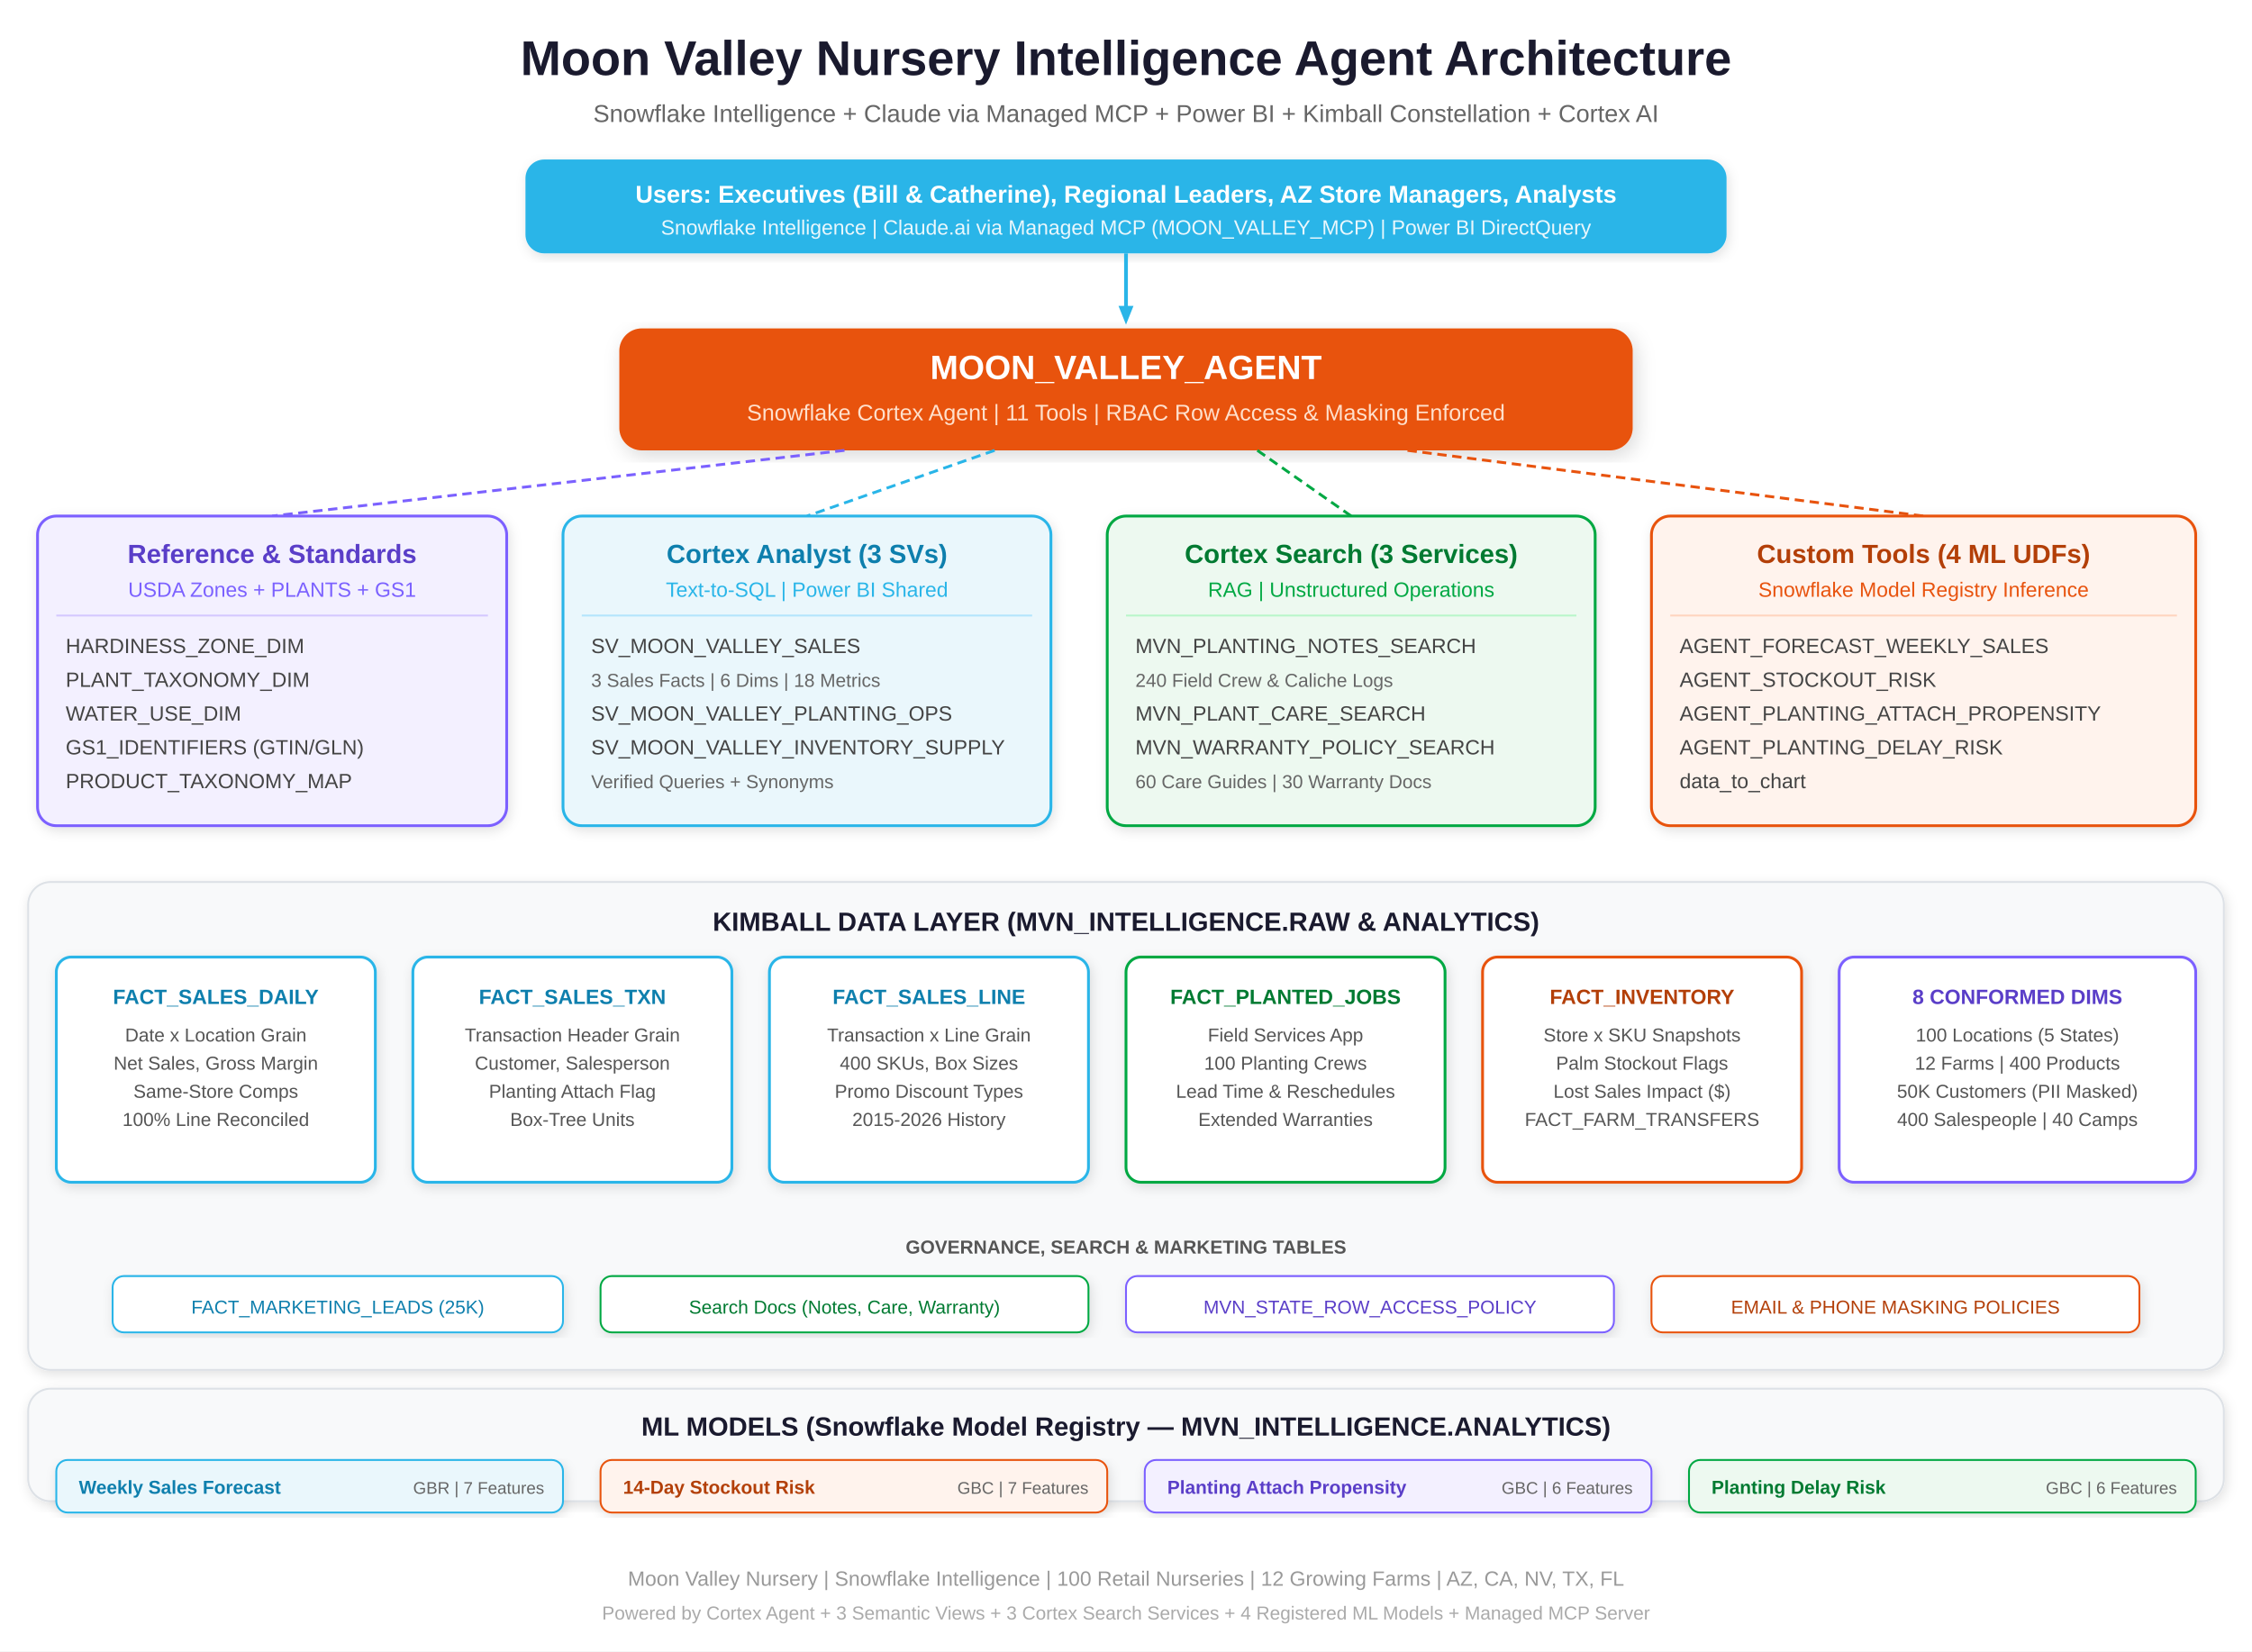
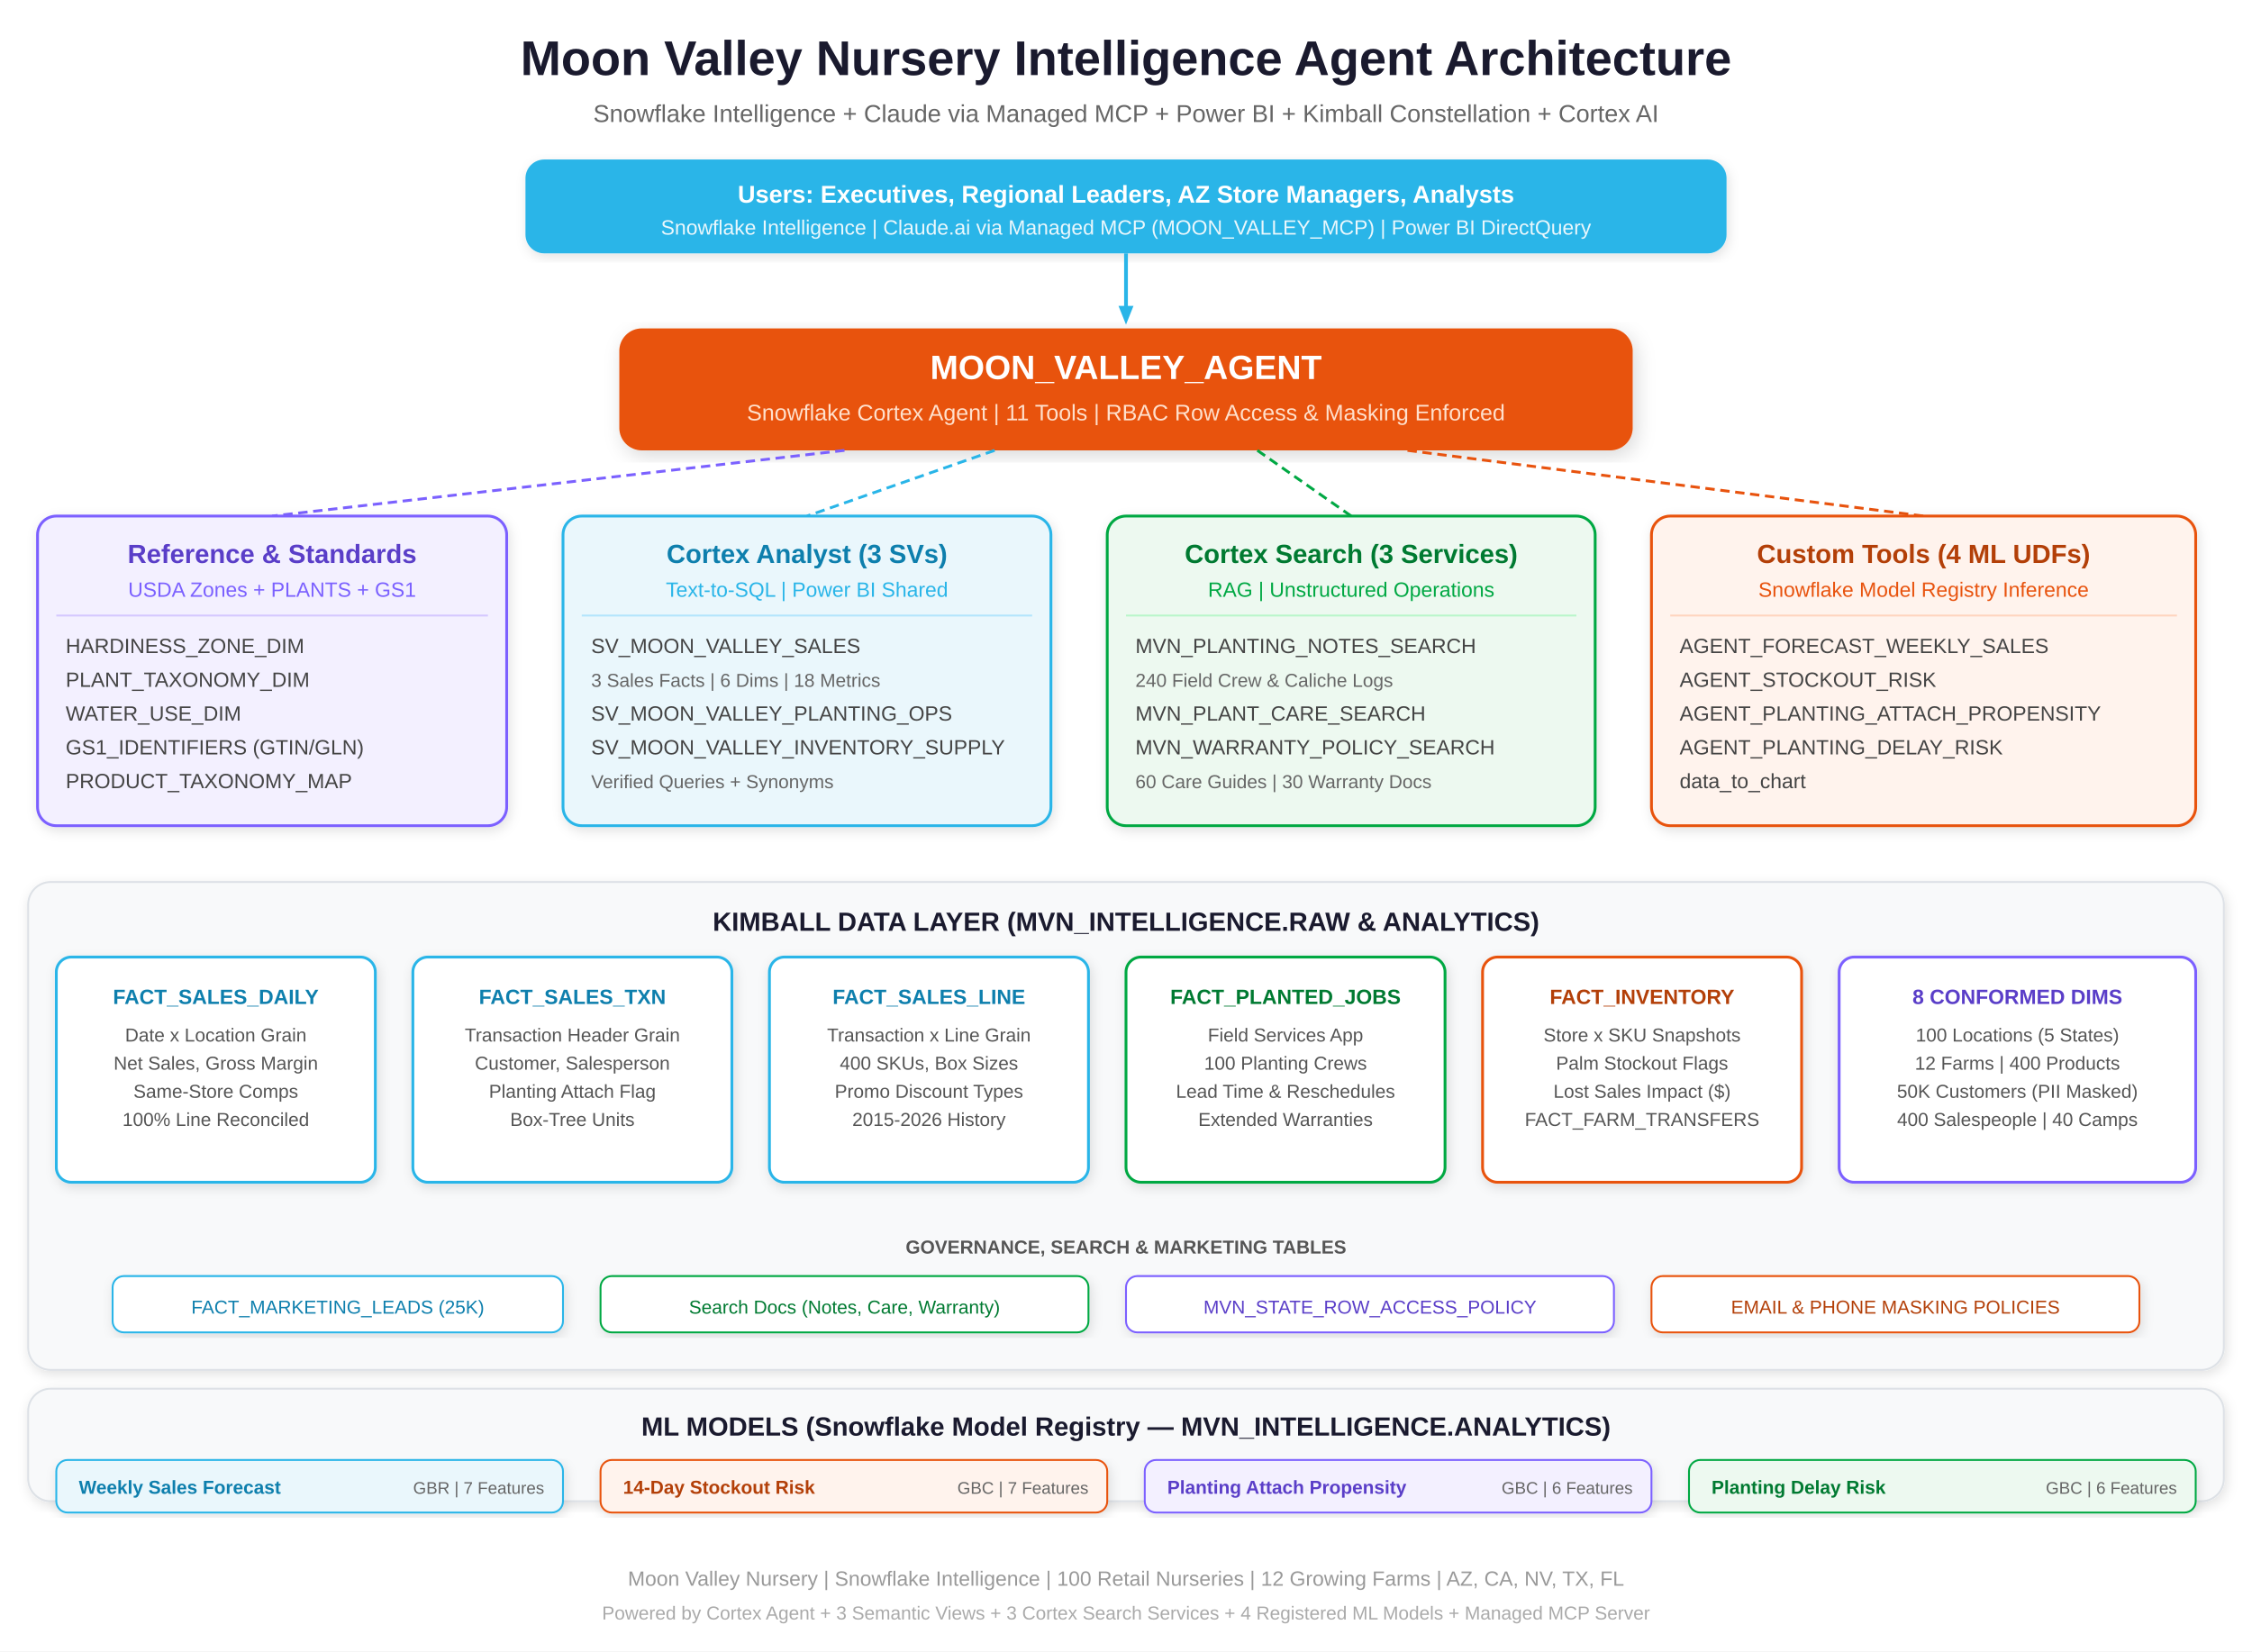
<svg xmlns="http://www.w3.org/2000/svg" viewBox="0 0 1200 880" font-family="Segoe UI, Arial, sans-serif">
  <defs>
    <filter id="sh">
      <feDropShadow dx="1" dy="2" stdDeviation="3" flood-color="#000" flood-opacity="0.12" />
    </filter>
    <filter id="shLg">
      <feDropShadow dx="2" dy="3" stdDeviation="5" flood-color="#000" flood-opacity="0.15" />
    </filter>
  </defs>
  <rect width="1200" height="880" fill="#ffffff" />
  <text x="600" y="40" text-anchor="middle" fill="#1a1a2e" font-size="26" font-weight="bold">Moon Valley Nursery Intelligence Agent Architecture</text>
  <text x="600" y="65" text-anchor="middle" fill="#666" font-size="13">Snowflake Intelligence + Claude via Managed MCP + Power BI + Kimball Constellation + Cortex AI</text>
  <rect x="280" y="85" width="640" height="50" rx="10" fill="#29b5e8" filter="url(#sh)" />
-   <text x="600" y="108" text-anchor="middle" fill="#fff" font-size="13" font-weight="bold">Users: Executives (Bill &amp; Catherine), Regional Leaders, AZ Store Managers, Analysts</text>
+   <text x="600" y="108" text-anchor="middle" fill="#fff" font-size="13" font-weight="bold">Users: Executives, Regional Leaders, AZ Store Managers, Analysts</text>
  <text x="600" y="125" text-anchor="middle" fill="#eaf7fc" font-size="11">Snowflake Intelligence | Claude.ai via Managed MCP (MOON_VALLEY_MCP) | Power BI DirectQuery</text>
  <line x1="600" y1="135" x2="600" y2="165" stroke="#29b5e8" stroke-width="2" />
  <polygon points="596,163 604,163 600,173" fill="#29b5e8" />
  <rect x="330" y="175" width="540" height="65" rx="12" fill="#e8530e" filter="url(#shLg)" />
  <text x="600" y="202" text-anchor="middle" fill="#fff" font-size="18" font-weight="bold">MOON_VALLEY_AGENT</text>
  <text x="600" y="224" text-anchor="middle" fill="#ffe0cc" font-size="12">Snowflake Cortex Agent | 11 Tools | RBAC Row Access &amp; Masking Enforced</text>
  <line x1="450" y1="240" x2="145" y2="275" stroke="#7b61ff" stroke-width="1.5" stroke-dasharray="5,3" />
  <line x1="530" y1="240" x2="430" y2="275" stroke="#29b5e8" stroke-width="1.5" stroke-dasharray="5,3" />
  <line x1="670" y1="240" x2="720" y2="275" stroke="#00a843" stroke-width="1.5" stroke-dasharray="5,3" />
  <line x1="750" y1="240" x2="1025" y2="275" stroke="#e8530e" stroke-width="1.5" stroke-dasharray="5,3" />
  <rect x="20" y="275" width="250" height="165" rx="10" fill="#f3f0ff" stroke="#7b61ff" stroke-width="1.5" filter="url(#sh)" />
  <text x="145" y="300" text-anchor="middle" fill="#5a3ec8" font-size="14" font-weight="bold">Reference &amp; Standards</text>
  <text x="145" y="318" text-anchor="middle" fill="#7b61ff" font-size="11">USDA Zones + PLANTS + GS1</text>
  <line x1="30" y1="328" x2="260" y2="328" stroke="#d4c8ff" stroke-width="1" />
  <text x="35" y="348" fill="#444" font-size="11">HARDINESS_ZONE_DIM</text>
  <text x="35" y="366" fill="#444" font-size="11">PLANT_TAXONOMY_DIM</text>
  <text x="35" y="384" fill="#444" font-size="11">WATER_USE_DIM</text>
  <text x="35" y="402" fill="#444" font-size="11">GS1_IDENTIFIERS (GTIN/GLN)</text>
  <text x="35" y="420" fill="#444" font-size="11">PRODUCT_TAXONOMY_MAP</text>
  <rect x="300" y="275" width="260" height="165" rx="10" fill="#eaf7fc" stroke="#29b5e8" stroke-width="1.5" filter="url(#sh)" />
  <text x="430" y="300" text-anchor="middle" fill="#0e7fad" font-size="14" font-weight="bold">Cortex Analyst (3 SVs)</text>
  <text x="430" y="318" text-anchor="middle" fill="#29b5e8" font-size="11">Text-to-SQL | Power BI Shared</text>
  <line x1="310" y1="328" x2="550" y2="328" stroke="#b3e5fc" stroke-width="1" />
  <text x="315" y="348" fill="#444" font-size="11">SV_MOON_VALLEY_SALES</text>
  <text x="315" y="366" fill="#666" font-size="10">3 Sales Facts | 6 Dims | 18 Metrics</text>
  <text x="315" y="384" fill="#444" font-size="11">SV_MOON_VALLEY_PLANTING_OPS</text>
  <text x="315" y="402" fill="#444" font-size="11">SV_MOON_VALLEY_INVENTORY_SUPPLY</text>
  <text x="315" y="420" fill="#666" font-size="10">Verified Queries + Synonyms</text>
  <rect x="590" y="275" width="260" height="165" rx="10" fill="#edf9f0" stroke="#00a843" stroke-width="1.5" filter="url(#sh)" />
  <text x="720" y="300" text-anchor="middle" fill="#007a31" font-size="14" font-weight="bold">Cortex Search (3 Services)</text>
  <text x="720" y="318" text-anchor="middle" fill="#00a843" font-size="11">RAG | Unstructured Operations</text>
  <line x1="600" y1="328" x2="840" y2="328" stroke="#b9f6ca" stroke-width="1" />
  <text x="605" y="348" fill="#444" font-size="11">MVN_PLANTING_NOTES_SEARCH</text>
  <text x="605" y="366" fill="#666" font-size="10">240 Field Crew &amp; Caliche Logs</text>
  <text x="605" y="384" fill="#444" font-size="11">MVN_PLANT_CARE_SEARCH</text>
  <text x="605" y="402" fill="#444" font-size="11">MVN_WARRANTY_POLICY_SEARCH</text>
  <text x="605" y="420" fill="#666" font-size="10">60 Care Guides | 30 Warranty Docs</text>
  <rect x="880" y="275" width="290" height="165" rx="10" fill="#fff3ed" stroke="#e8530e" stroke-width="1.5" filter="url(#sh)" />
  <text x="1025" y="300" text-anchor="middle" fill="#b33f08" font-size="14" font-weight="bold">Custom Tools (4 ML UDFs)</text>
  <text x="1025" y="318" text-anchor="middle" fill="#e8530e" font-size="11">Snowflake Model Registry Inference</text>
  <line x1="890" y1="328" x2="1160" y2="328" stroke="#ffd4bf" stroke-width="1" />
  <text x="895" y="348" fill="#444" font-size="11">AGENT_FORECAST_WEEKLY_SALES</text>
  <text x="895" y="366" fill="#444" font-size="11">AGENT_STOCKOUT_RISK</text>
  <text x="895" y="384" fill="#444" font-size="11">AGENT_PLANTING_ATTACH_PROPENSITY</text>
  <text x="895" y="402" fill="#444" font-size="11">AGENT_PLANTING_DELAY_RISK</text>
  <text x="895" y="420" fill="#444" font-size="11">data_to_chart</text>
  <rect x="15" y="470" width="1170" height="260" rx="12" fill="#f8f9fa" stroke="#dde1e6" stroke-width="1" filter="url(#sh)" />
  <text x="600" y="496" text-anchor="middle" fill="#1a1a2e" font-size="14" font-weight="bold">KIMBALL DATA LAYER (MVN_INTELLIGENCE.RAW &amp; ANALYTICS)</text>
  <rect x="30" y="510" width="170" height="120" rx="8" fill="#fff" stroke="#29b5e8" stroke-width="1.5" filter="url(#sh)" />
  <text x="115" y="535" text-anchor="middle" fill="#0e7fad" font-size="11" font-weight="bold">FACT_SALES_DAILY</text>
  <text x="115" y="555" text-anchor="middle" fill="#555" font-size="10">Date x Location Grain</text>
  <text x="115" y="570" text-anchor="middle" fill="#555" font-size="10">Net Sales, Gross Margin</text>
  <text x="115" y="585" text-anchor="middle" fill="#555" font-size="10">Same-Store Comps</text>
  <text x="115" y="600" text-anchor="middle" fill="#555" font-size="10">100% Line Reconciled</text>
  <rect x="220" y="510" width="170" height="120" rx="8" fill="#fff" stroke="#29b5e8" stroke-width="1.5" filter="url(#sh)" />
  <text x="305" y="535" text-anchor="middle" fill="#0e7fad" font-size="11" font-weight="bold">FACT_SALES_TXN</text>
  <text x="305" y="555" text-anchor="middle" fill="#555" font-size="10">Transaction Header Grain</text>
  <text x="305" y="570" text-anchor="middle" fill="#555" font-size="10">Customer, Salesperson</text>
  <text x="305" y="585" text-anchor="middle" fill="#555" font-size="10">Planting Attach Flag</text>
  <text x="305" y="600" text-anchor="middle" fill="#555" font-size="10">Box-Tree Units</text>
  <rect x="410" y="510" width="170" height="120" rx="8" fill="#fff" stroke="#29b5e8" stroke-width="1.5" filter="url(#sh)" />
  <text x="495" y="535" text-anchor="middle" fill="#0e7fad" font-size="11" font-weight="bold">FACT_SALES_LINE</text>
  <text x="495" y="555" text-anchor="middle" fill="#555" font-size="10">Transaction x Line Grain</text>
  <text x="495" y="570" text-anchor="middle" fill="#555" font-size="10">400 SKUs, Box Sizes</text>
  <text x="495" y="585" text-anchor="middle" fill="#555" font-size="10">Promo Discount Types</text>
  <text x="495" y="600" text-anchor="middle" fill="#555" font-size="10">2015-2026 History</text>
  <rect x="600" y="510" width="170" height="120" rx="8" fill="#fff" stroke="#00a843" stroke-width="1.5" filter="url(#sh)" />
  <text x="685" y="535" text-anchor="middle" fill="#007a31" font-size="11" font-weight="bold">FACT_PLANTED_JOBS</text>
  <text x="685" y="555" text-anchor="middle" fill="#555" font-size="10">Field Services App</text>
  <text x="685" y="570" text-anchor="middle" fill="#555" font-size="10">100 Planting Crews</text>
  <text x="685" y="585" text-anchor="middle" fill="#555" font-size="10">Lead Time &amp; Reschedules</text>
  <text x="685" y="600" text-anchor="middle" fill="#555" font-size="10">Extended Warranties</text>
  <rect x="790" y="510" width="170" height="120" rx="8" fill="#fff" stroke="#e8530e" stroke-width="1.5" filter="url(#sh)" />
  <text x="875" y="535" text-anchor="middle" fill="#b33f08" font-size="11" font-weight="bold">FACT_INVENTORY</text>
  <text x="875" y="555" text-anchor="middle" fill="#555" font-size="10">Store x SKU Snapshots</text>
  <text x="875" y="570" text-anchor="middle" fill="#555" font-size="10">Palm Stockout Flags</text>
  <text x="875" y="585" text-anchor="middle" fill="#555" font-size="10">Lost Sales Impact ($)</text>
  <text x="875" y="600" text-anchor="middle" fill="#555" font-size="10">FACT_FARM_TRANSFERS</text>
  <rect x="980" y="510" width="190" height="120" rx="8" fill="#fff" stroke="#7b61ff" stroke-width="1.5" filter="url(#sh)" />
  <text x="1075" y="535" text-anchor="middle" fill="#5a3ec8" font-size="11" font-weight="bold">8 CONFORMED DIMS</text>
  <text x="1075" y="555" text-anchor="middle" fill="#555" font-size="10">100 Locations (5 States)</text>
  <text x="1075" y="570" text-anchor="middle" fill="#555" font-size="10">12 Farms | 400 Products</text>
  <text x="1075" y="585" text-anchor="middle" fill="#555" font-size="10">50K Customers (PII Masked)</text>
  <text x="1075" y="600" text-anchor="middle" fill="#555" font-size="10">400 Salespeople | 40 Camps</text>
  <text x="600" y="668" text-anchor="middle" fill="#555" font-size="10" font-weight="bold">GOVERNANCE, SEARCH &amp; MARKETING TABLES</text>
  <rect x="60" y="680" width="240" height="30" rx="6" fill="#fff" stroke="#29b5e8" stroke-width="1" filter="url(#sh)" />
  <text x="180" y="700" text-anchor="middle" fill="#0e7fad" font-size="10">FACT_MARKETING_LEADS (25K)</text>
  <rect x="320" y="680" width="260" height="30" rx="6" fill="#fff" stroke="#00a843" stroke-width="1" filter="url(#sh)" />
  <text x="450" y="700" text-anchor="middle" fill="#007a31" font-size="10">Search Docs (Notes, Care, Warranty)</text>
  <rect x="600" y="680" width="260" height="30" rx="6" fill="#fff" stroke="#7b61ff" stroke-width="1" filter="url(#sh)" />
  <text x="730" y="700" text-anchor="middle" fill="#5a3ec8" font-size="10">MVN_STATE_ROW_ACCESS_POLICY</text>
  <rect x="880" y="680" width="260" height="30" rx="6" fill="#fff" stroke="#e8530e" stroke-width="1" filter="url(#sh)" />
  <text x="1010" y="700" text-anchor="middle" fill="#b33f08" font-size="10">EMAIL &amp; PHONE MASKING POLICIES</text>
  <rect x="15" y="740" width="1170" height="60" rx="12" fill="#f8f9fa" stroke="#dde1e6" stroke-width="1" filter="url(#sh)" />
  <text x="600" y="765" text-anchor="middle" fill="#1a1a2e" font-size="14" font-weight="bold">ML MODELS (Snowflake Model Registry — MVN_INTELLIGENCE.ANALYTICS)</text>
  <rect x="30" y="778" width="270" height="28" rx="6" fill="#eaf7fc" stroke="#29b5e8" stroke-width="1" filter="url(#sh)" />
  <text x="42" y="796" fill="#0e7fad" font-size="10" font-weight="bold">Weekly Sales Forecast</text>
  <text x="290" y="796" text-anchor="end" fill="#666" font-size="9">GBR | 7 Features</text>
  <rect x="320" y="778" width="270" height="28" rx="6" fill="#fff3ed" stroke="#e8530e" stroke-width="1" filter="url(#sh)" />
  <text x="332" y="796" fill="#b33f08" font-size="10" font-weight="bold">14-Day Stockout Risk</text>
  <text x="580" y="796" text-anchor="end" fill="#666" font-size="9">GBC | 7 Features</text>
  <rect x="610" y="778" width="270" height="28" rx="6" fill="#f3f0ff" stroke="#7b61ff" stroke-width="1" filter="url(#sh)" />
  <text x="622" y="796" fill="#5a3ec8" font-size="10" font-weight="bold">Planting Attach Propensity</text>
  <text x="870" y="796" text-anchor="end" fill="#666" font-size="9">GBC | 6 Features</text>
  <rect x="900" y="778" width="270" height="28" rx="6" fill="#edf9f0" stroke="#00a843" stroke-width="1" filter="url(#sh)" />
  <text x="912" y="796" fill="#007a31" font-size="10" font-weight="bold">Planting Delay Risk</text>
  <text x="1160" y="796" text-anchor="end" fill="#666" font-size="9">GBC | 6 Features</text>
  <text x="600" y="845" text-anchor="middle" fill="#999" font-size="11">Moon Valley Nursery | Snowflake Intelligence | 100 Retail Nurseries | 12 Growing Farms | AZ, CA, NV, TX, FL</text>
  <text x="600" y="863" text-anchor="middle" fill="#aaa" font-size="10">Powered by Cortex Agent + 3 Semantic Views + 3 Cortex Search Services + 4 Registered ML Models + Managed MCP Server</text>
</svg>
